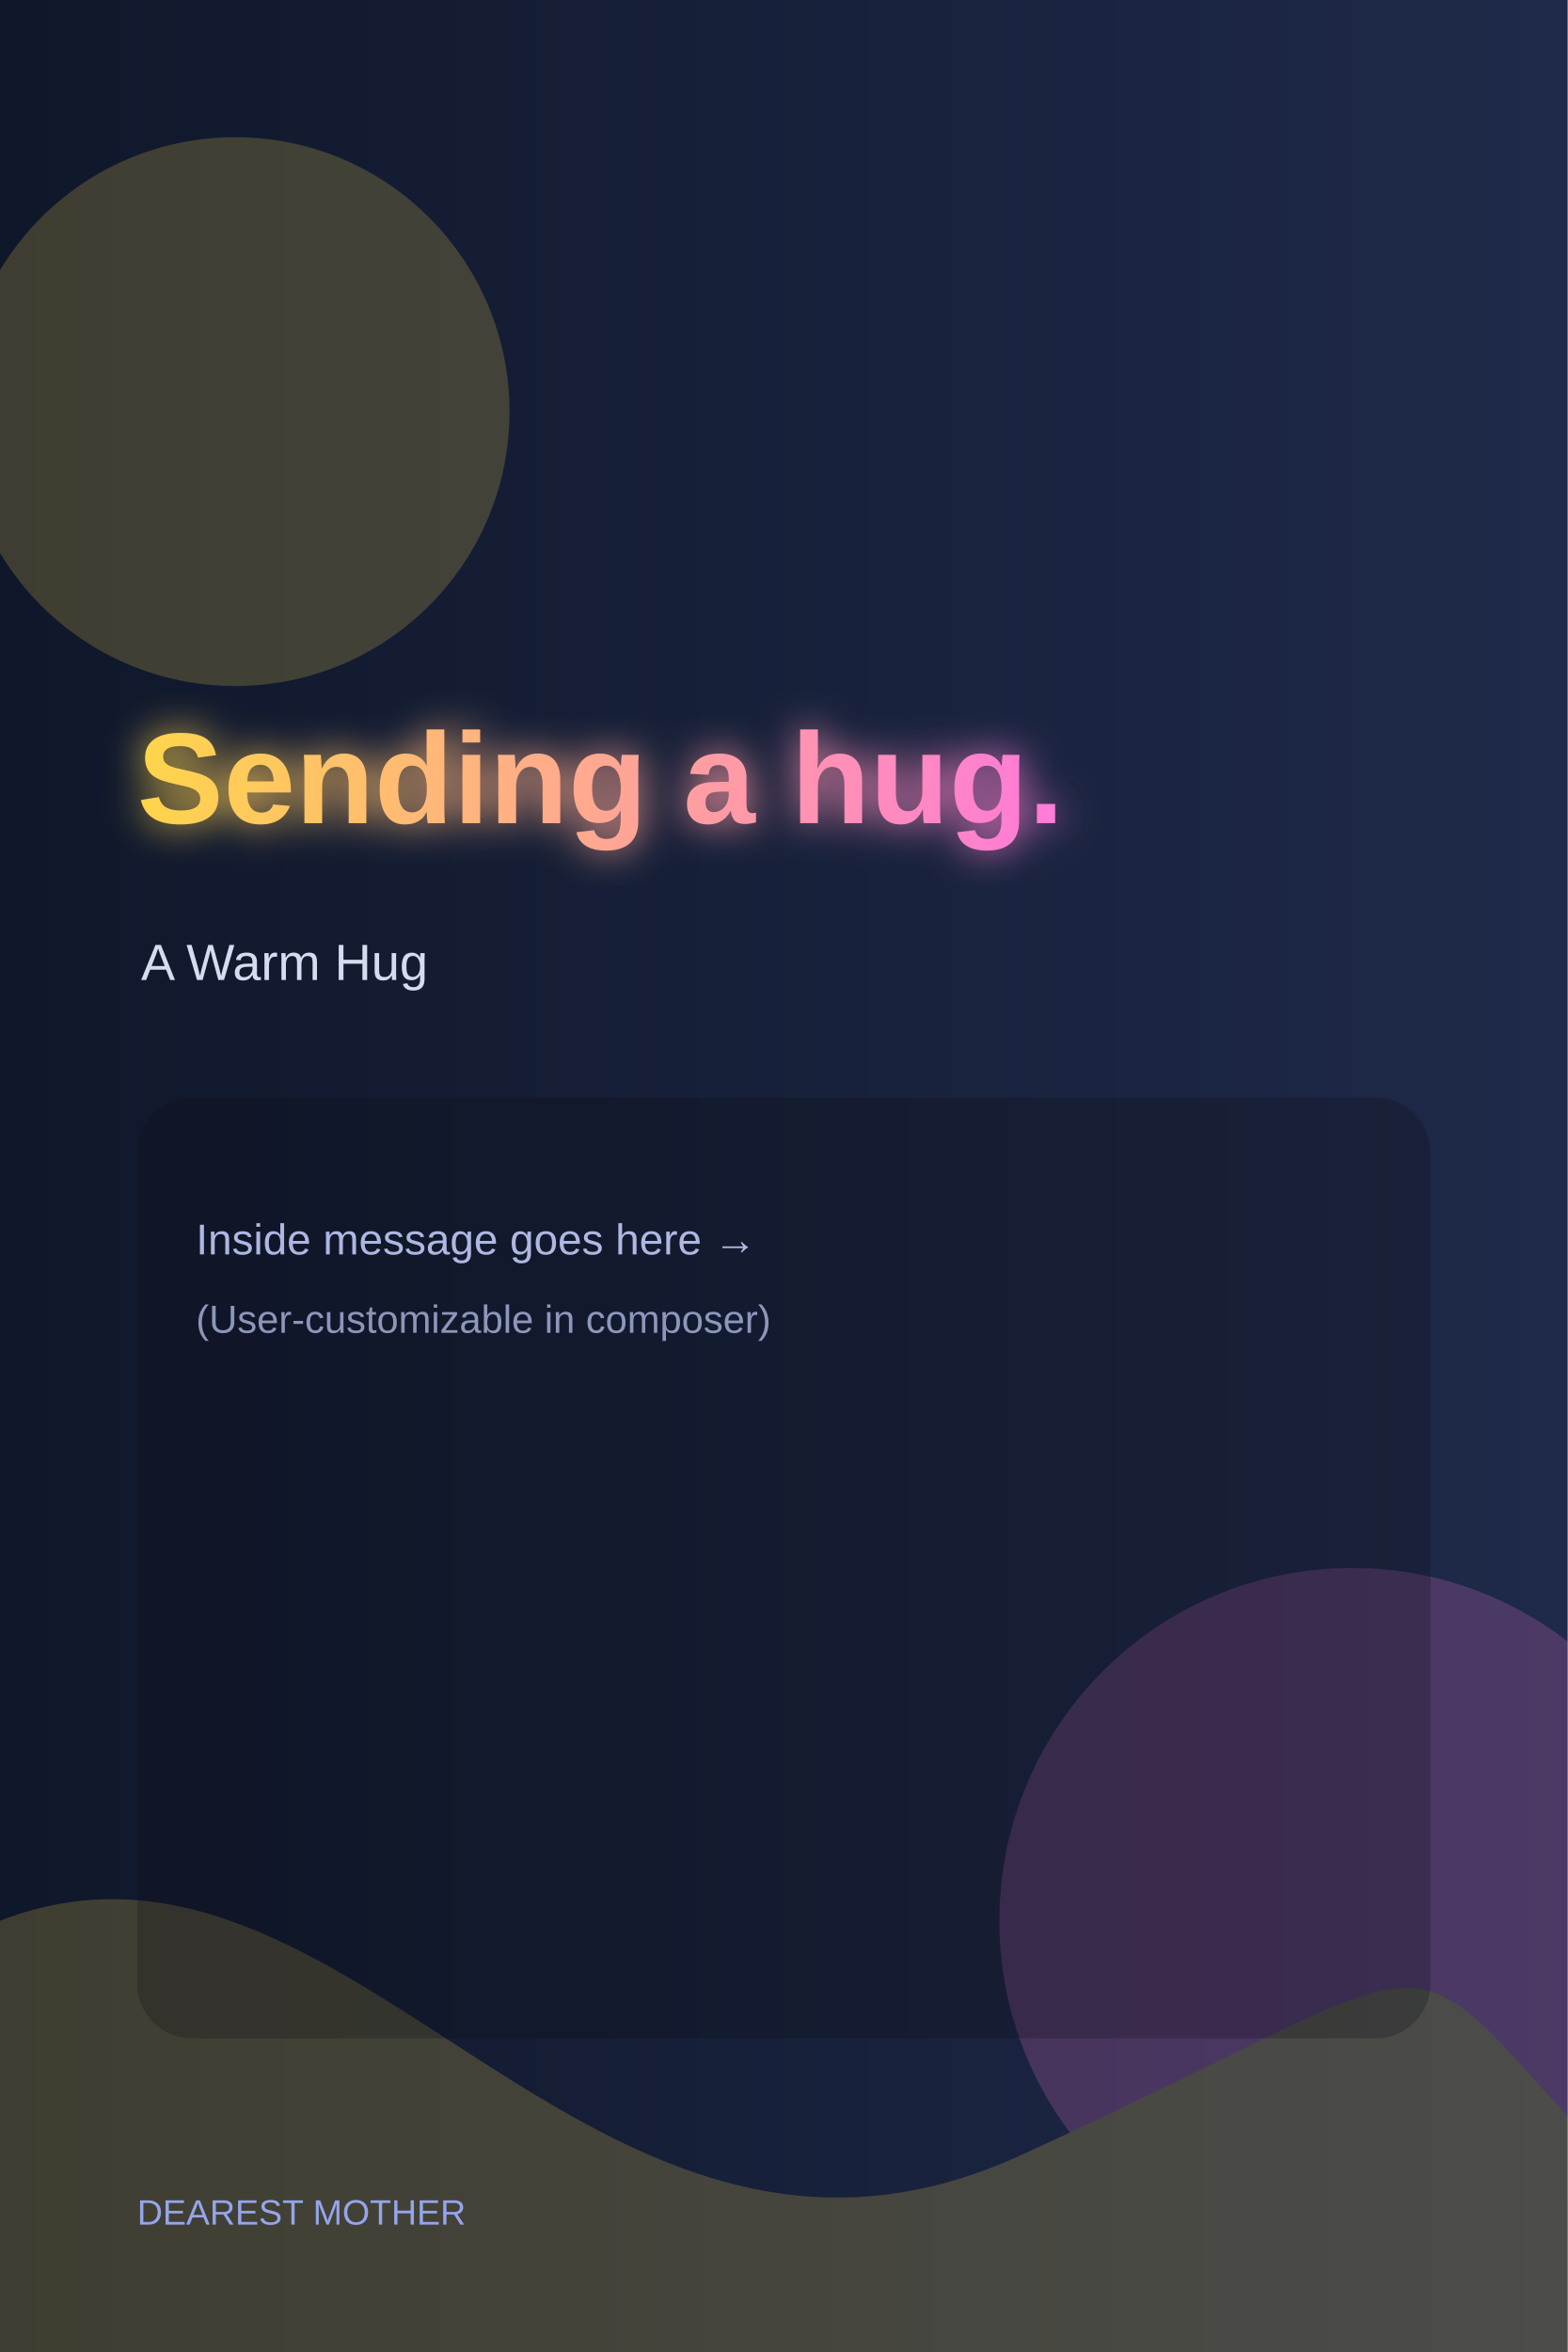
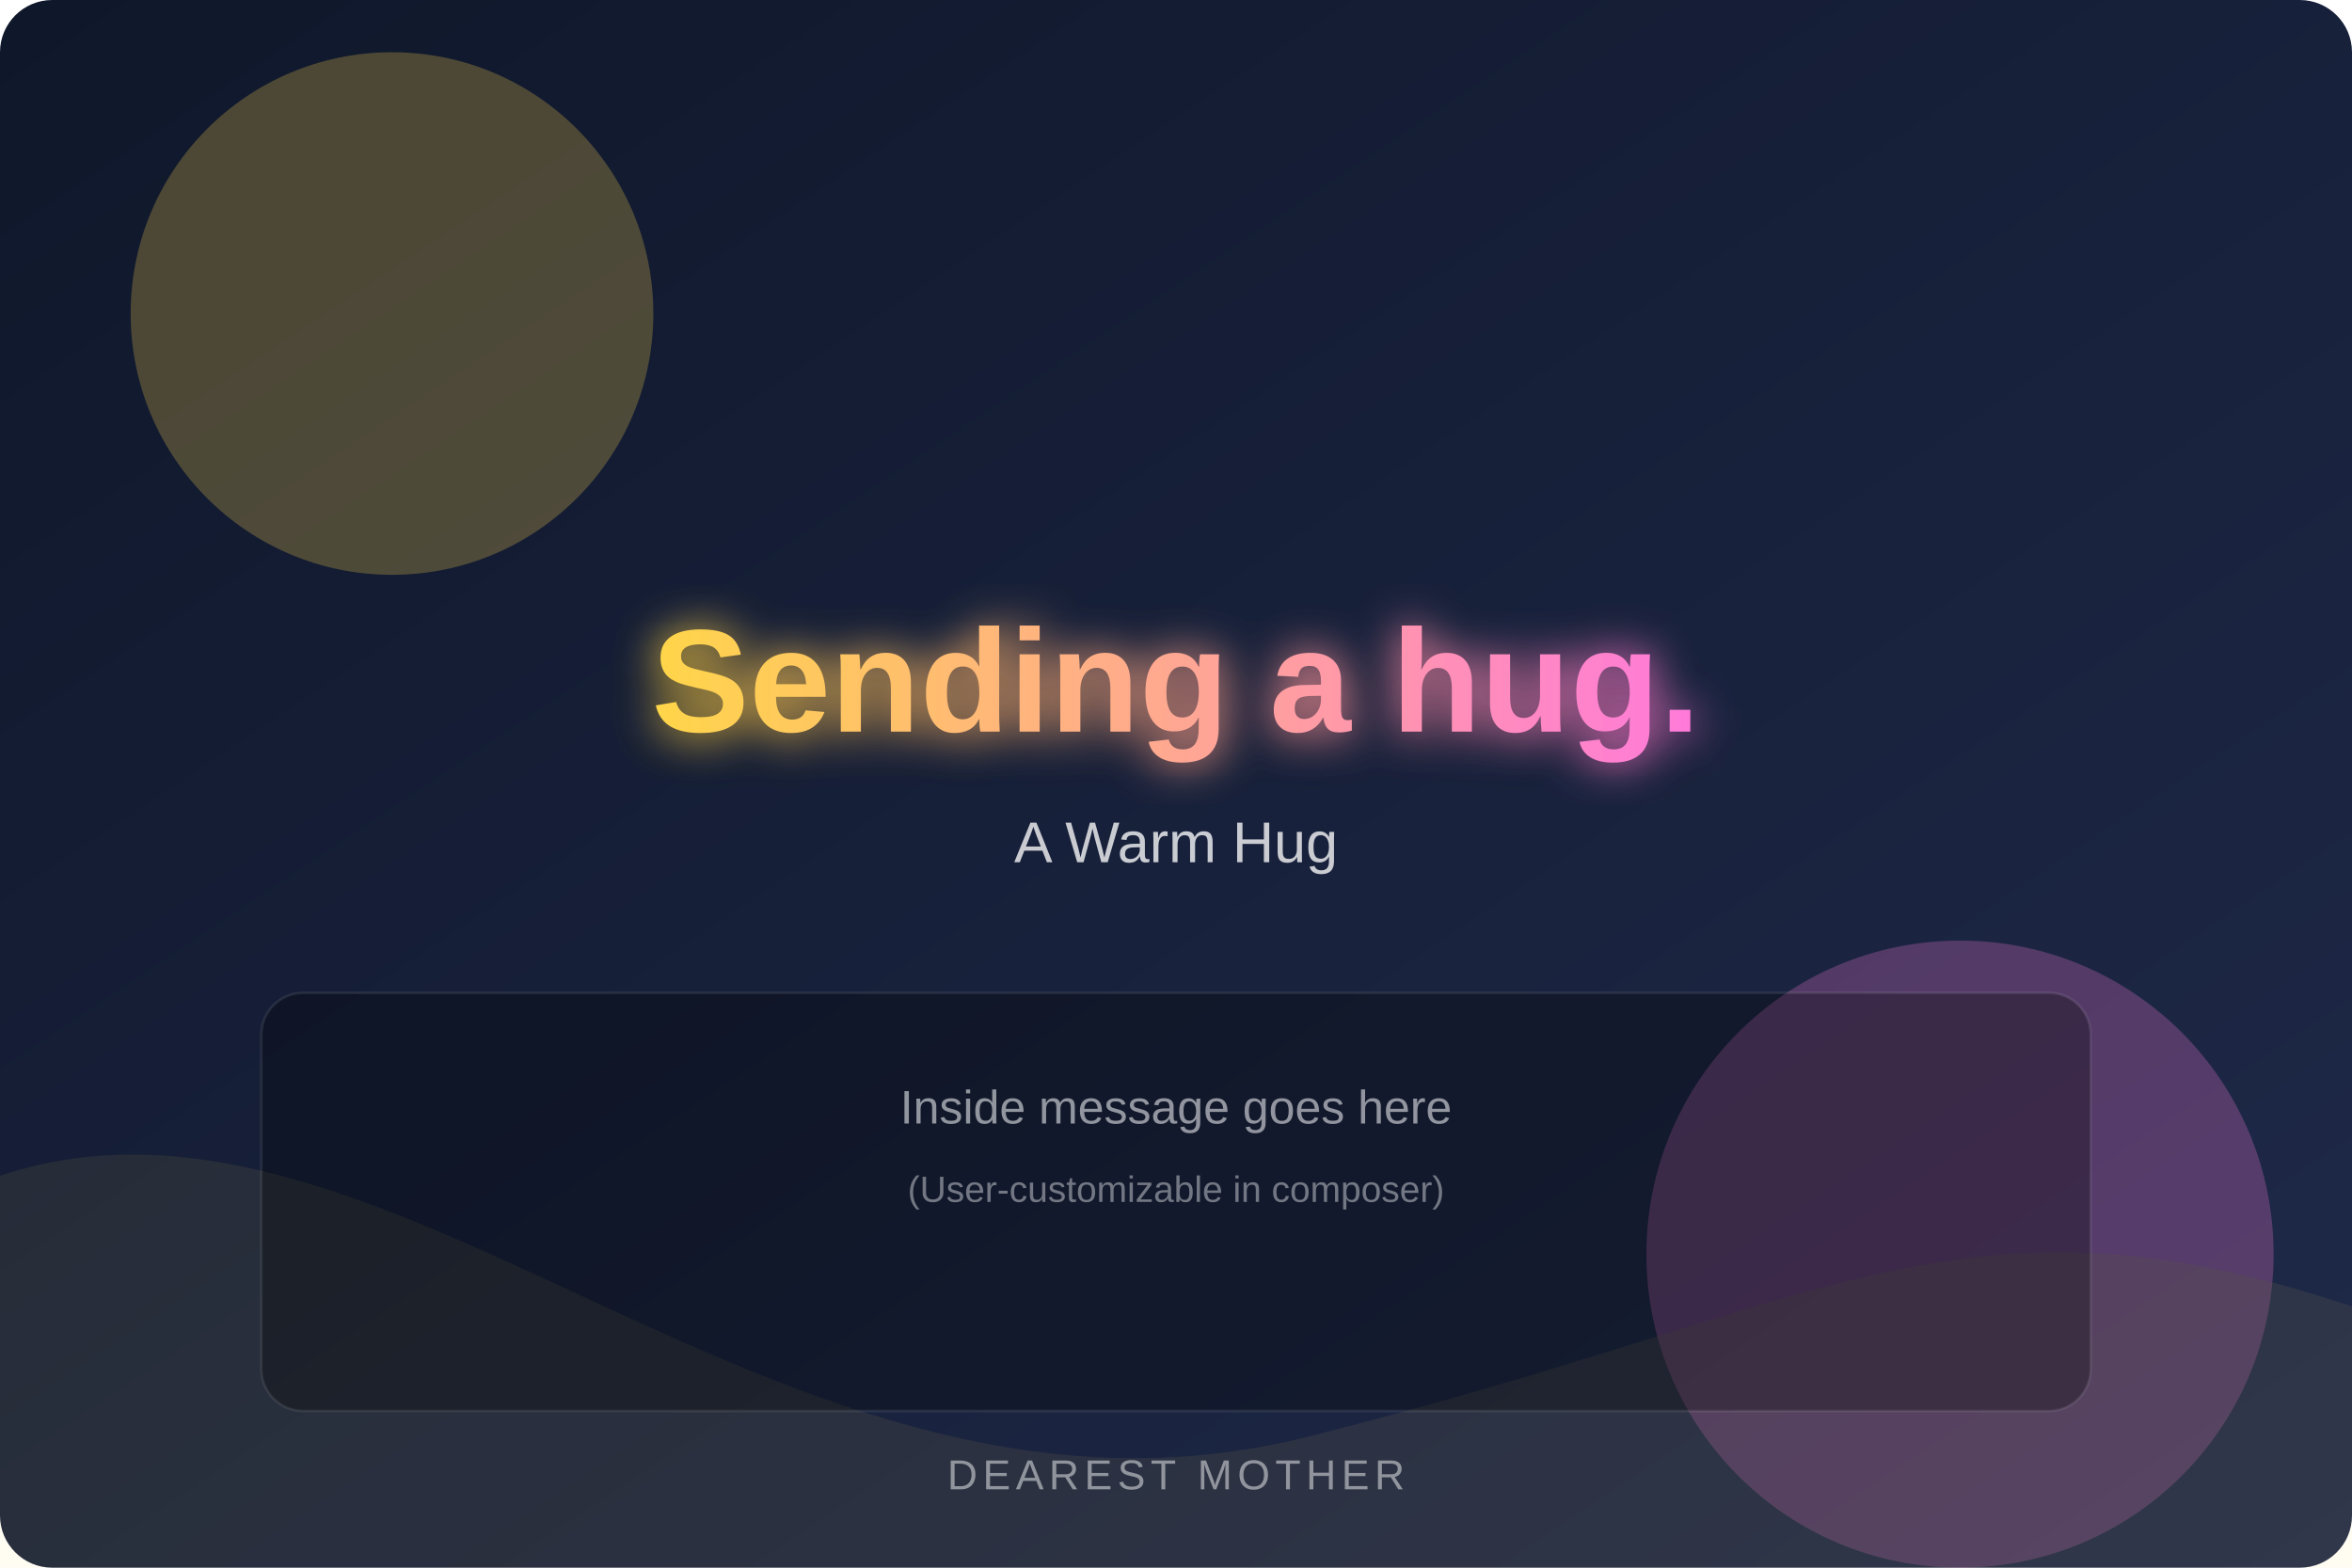
- <svg xmlns="http://www.w3.org/2000/svg" width="800" height="1200" viewBox="0 0 800 1200">
+ <svg xmlns="http://www.w3.org/2000/svg" width="1500" height="1000" viewBox="0 0 900 600">
  <defs>
-     <linearGradient id="bg" x1="0" x2="1">
+     <linearGradient id="bg" x1="0" y1="0" x2="1" y2="1">
      <stop offset="0" stop-color="#0f172a" />
      <stop offset="1" stop-color="#1f2a4a" />
    </linearGradient>
    <linearGradient id="grad" x1="0" x2="1">
      <stop offset="0" stop-color="#ffd54a" />
      <stop offset="1" stop-color="#ff7ad9" />
    </linearGradient>
    <filter id="glow" x="-30%" y="-30%" width="160%" height="160%">
-       <feGaussianBlur stdDeviation="10" result="b" />
+       <feGaussianBlur stdDeviation="8" result="b" />
      <feMerge>
        <feMergeNode in="b" />
        <feMergeNode in="SourceGraphic" />
      </feMerge>
    </filter>
+     <filter id="softShadow">
+       <feDropShadow dx="0" dy="4" stdDeviation="8" flood-color="rgba(0,0,0,0.4)" />
+     </filter>
  </defs>
-   <rect width="800" height="1200" fill="url(#bg)" />
-   <g opacity="0.20">
-     <circle cx="120" cy="210" r="140" fill="#ffd54a" />
-     <circle cx="690" cy="980" r="180" fill="#ff7ad9" />
-     <path d="M0 980 C180 910, 300 1200, 520 1100 S710 980, 800 1080 V1200 H0 Z" fill="#ffd54a" />
+   <rect width="900" height="600" rx="20" fill="url(#bg)" />
+   <g opacity="0.25">
+     <circle cx="150" cy="120" r="100" fill="#ffd54a" />
+     <circle cx="750" cy="480" r="120" fill="#ff7ad9" />
+     <path d="M0 450 C150 400, 300 600, 500 550 S750 450, 900 500 V600 H0 Z" fill="#ffd54a" opacity="0.3" />
  </g>
  <g filter="url(#glow)">
-     <text x="70" y="420" font-family="system-ui,Segoe UI,Arial" font-size="66" font-weight="850" fill="url(#grad)">
-       Sending a hug.
-     </text>
+     <text x="450" y="280" text-anchor="middle" font-family="system-ui,Segoe UI,Arial" font-size="56" font-weight="800" fill="url(#grad)" filter="url(#softShadow)">Sending a hug.</text>
  </g>
-   <text x="72" y="500" font-family="system-ui,Segoe UI,Arial" font-size="26" fill="#e7ecff" opacity="0.92">
-     A Warm Hug
-   </text>
-   <g opacity="0.9">
-     <rect x="70" y="560" width="660" height="480" rx="28" fill="#0b0b12" opacity="0.28" />
-     <text x="100" y="640" font-family="system-ui,Segoe UI,Arial" font-size="22" fill="#c7d2fe" opacity="0.95">
-       Inside message goes here →
-     </text>
-     <text x="100" y="680" font-family="system-ui,Segoe UI,Arial" font-size="20" fill="#c7d2fe" opacity="0.75">
-       (User-customizable in composer)
-     </text>
+   <text x="450" y="330" text-anchor="middle" font-family="system-ui,Segoe UI,Arial" font-size="22" fill="rgba(255,255,255,0.85)" opacity="0.9">A Warm Hug</text>
+   <g opacity="0.85">
+     <rect x="100" y="380" width="700" height="160" rx="16" fill="rgba(0,0,0,0.35)" stroke="rgba(255,255,255,0.1)" stroke-width="1" />
+     <text x="450" y="430" text-anchor="middle" font-family="system-ui,Segoe UI,Arial" font-size="18" fill="rgba(255,255,255,0.7)" opacity="0.9">Inside message goes here</text>
+     <text x="450" y="460" text-anchor="middle" font-family="system-ui,Segoe UI,Arial" font-size="14" fill="rgba(255,255,255,0.6)" opacity="0.8">(User-customizable in composer)</text>
  </g>
-   <text x="70" y="1135" font-family="system-ui,Segoe UI,Arial" font-size="18" fill="#9fb0ff" opacity="0.9">DEAREST MOTHER</text>
+   <text x="450" y="570" text-anchor="middle" font-family="system-ui,Segoe UI,Arial" font-size="16" fill="rgba(255,255,255,0.6)" opacity="0.8" letter-spacing="2">DEAREST MOTHER</text>
</svg>
